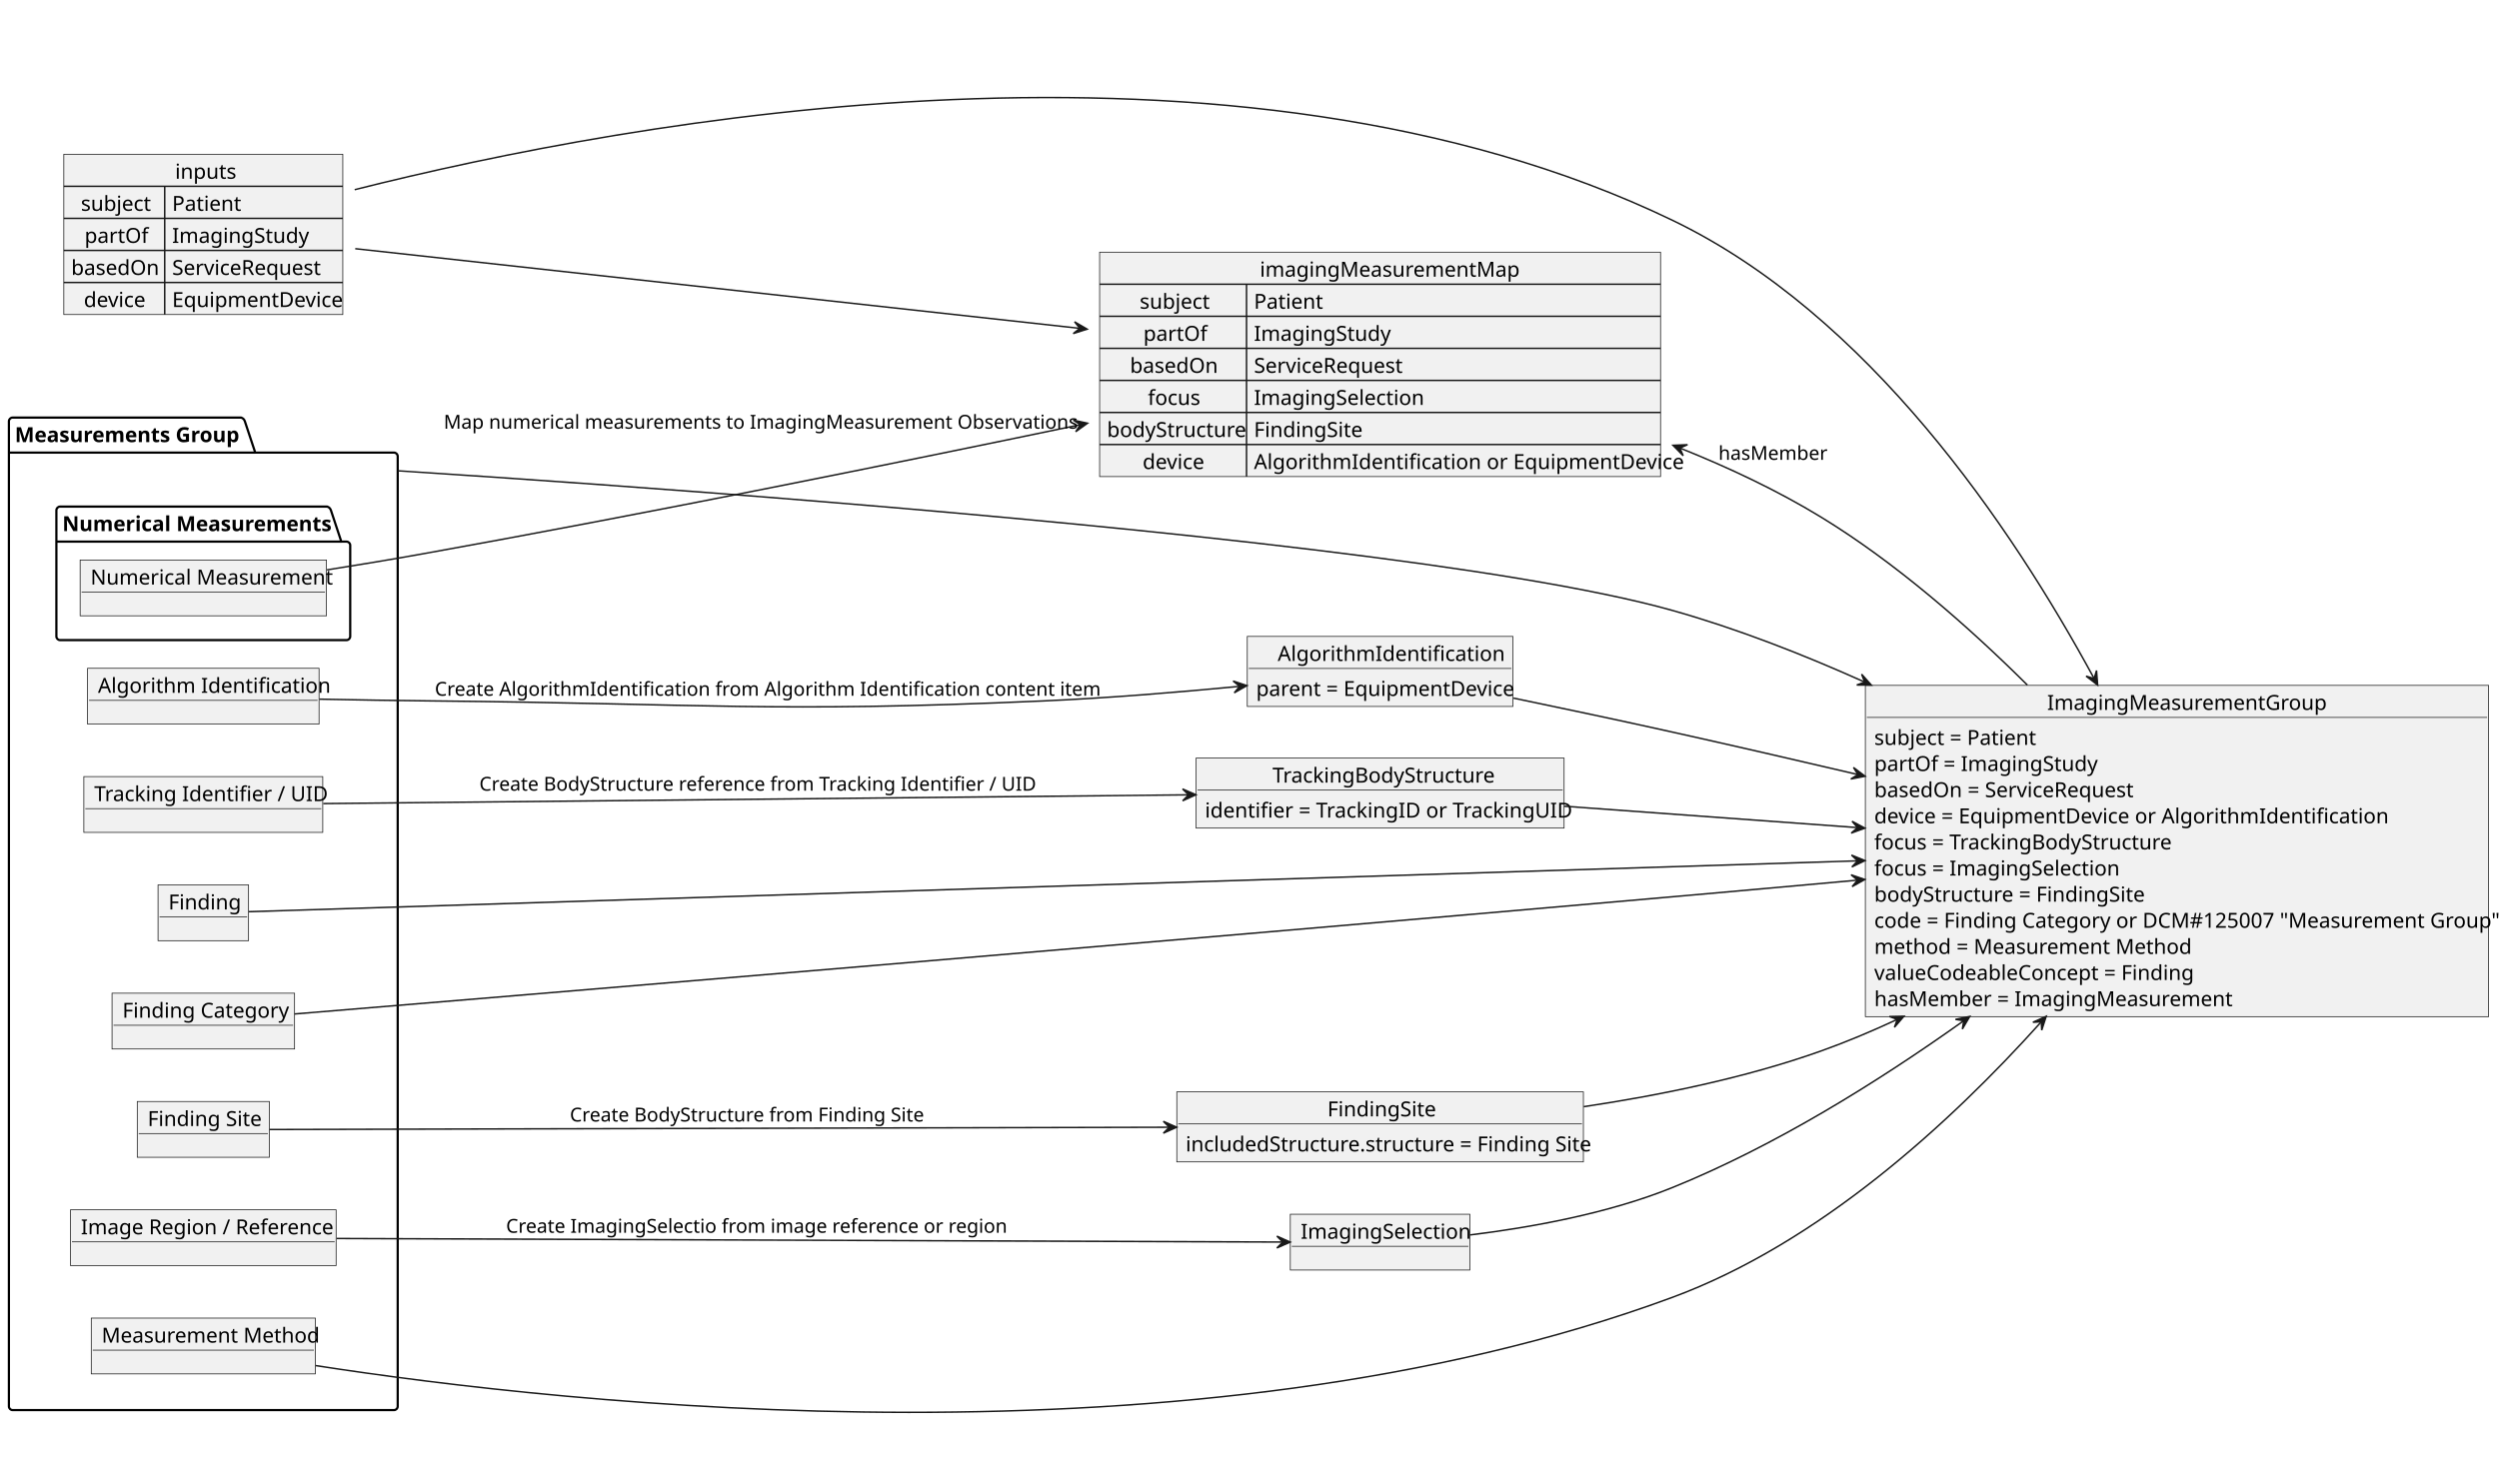
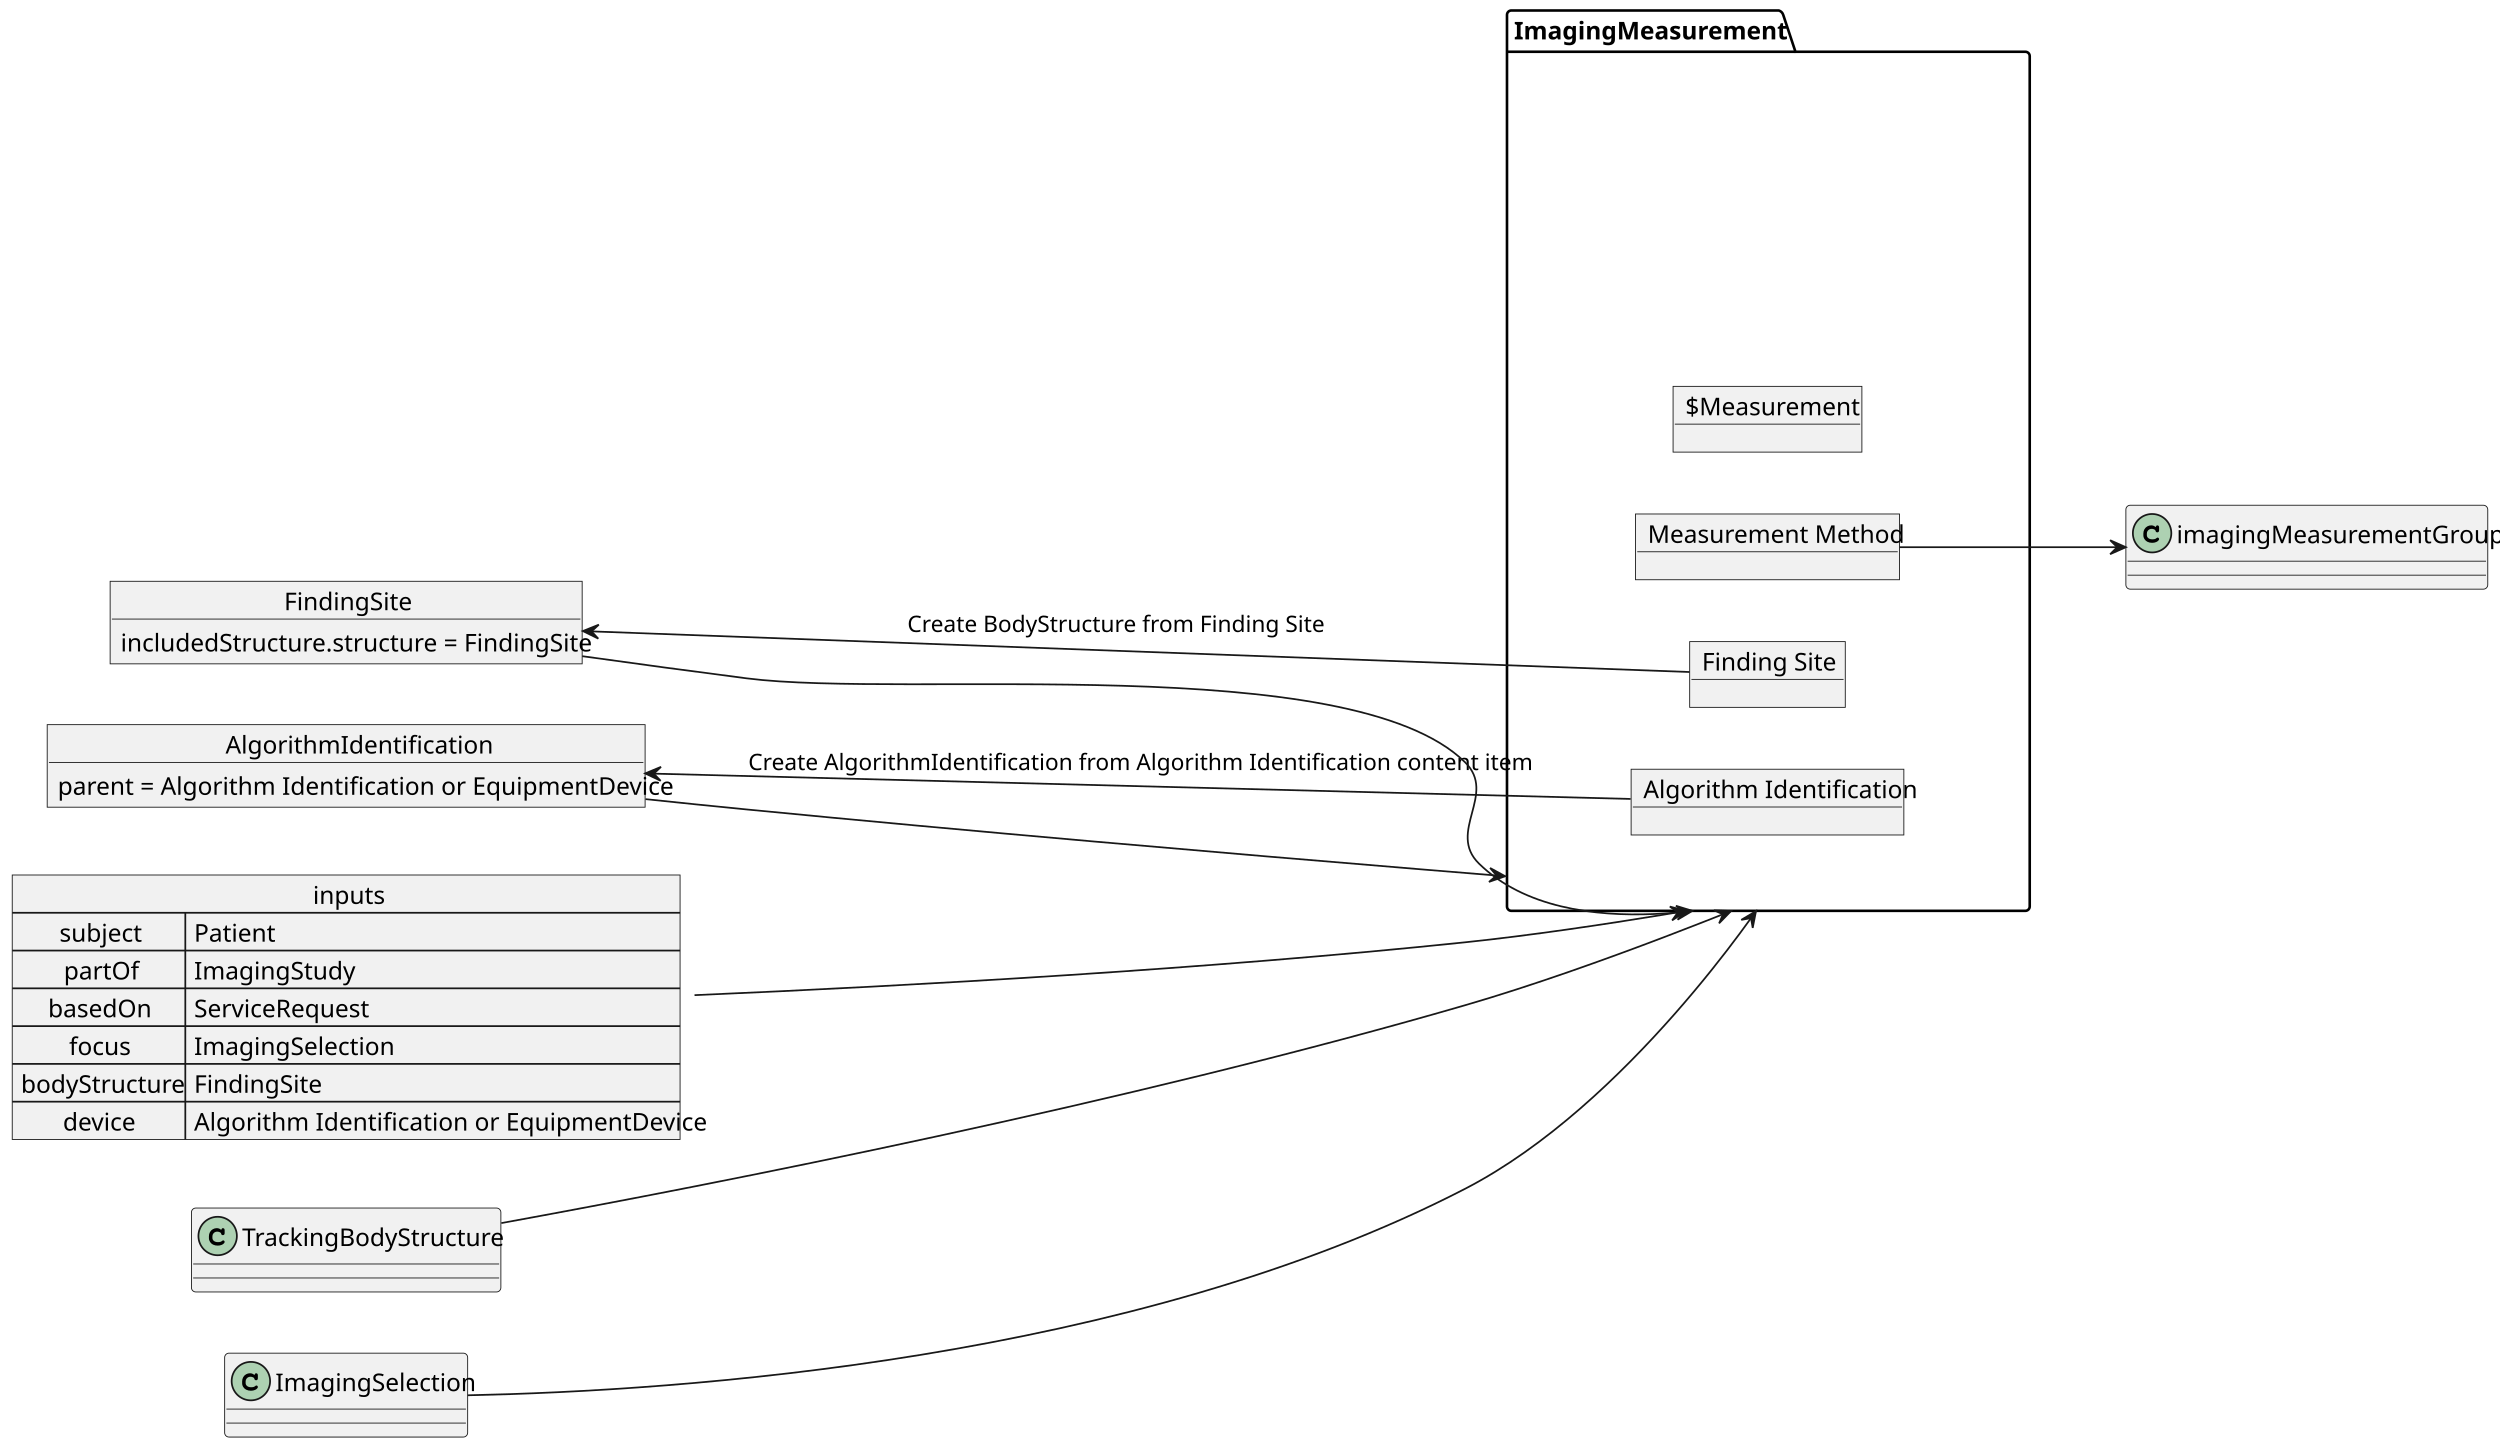
- <svg xmlns="http://www.w3.org/2000/svg" contentStyleType="text/css" height="1000px" preserveAspectRatio="none" style="width:1684px;height:1000px;background:#FFFFFF;" version="1.1" viewBox="0 0 1684 1000" width="1684px" zoomAndPan="magnify">
+ <svg xmlns="http://www.w3.org/2000/svg" contentStyleType="text/css" height="829px" preserveAspectRatio="none" style="width:1430px;height:829px;background:#FFFFFF;" version="1.1" viewBox="0 0 1430 829" width="1430px" zoomAndPan="magnify">
  <defs />
  <g>
-     <g id="cluster_measurementGroup">
-       <path d="M8.5,281.47 L162.5,281.47 A3.75,3.75 0 0 1 165,283.97 L172,305.079 L265.5,305.079 A2.5,2.5 0 0 1 268,307.579 L268,947.97 A2.5,2.5 0 0 1 265.5,950.47 L8.5,950.47 A2.5,2.5 0 0 1 6,947.97 L6,283.97 A2.5,2.5 0 0 1 8.5,281.47 " fill="none" style="stroke:#000000;stroke-width:1.5;" />
-       <line style="stroke:#000000;stroke-width:1.5;" x1="6" x2="172" y1="305.079" y2="305.079" />
-       <text fill="#000000" font-family="sans-serif" font-size="14" font-weight="bold" lengthAdjust="spacing" textLength="153" x="10" y="298.003">Measurements Group</text>
+     <g id="cluster_imagingMeasurement">
+       <path d="M864.5,6 L1017.5,6 A3.75,3.75 0 0 1 1020,8.5 L1027,29.609 L1158.5,29.609 A2.5,2.5 0 0 1 1161,32.109 L1161,518.5 A2.5,2.5 0 0 1 1158.5,521 L864.5,521 A2.5,2.5 0 0 1 862,518.5 L862,8.5 A2.5,2.5 0 0 1 864.5,6 " fill="none" style="stroke:#000000;stroke-width:1.5;" />
+       <line style="stroke:#000000;stroke-width:1.5;" x1="862" x2="1027" y1="29.609" y2="29.609" />
+       <text fill="#000000" font-family="sans-serif" font-size="14" font-weight="bold" lengthAdjust="spacing" textLength="152" x="866" y="22.533">ImagingMeasurement</text>
    </g>
-     <g id="cluster_Numerical Measurements">
-       <path d="M40.5,341.47 L220.5,341.47 A3.75,3.75 0 0 1 223,343.97 L230,365.079 L233.5,365.079 A2.5,2.5 0 0 1 236,367.579 L236,428.97 A2.5,2.5 0 0 1 233.5,431.47 L40.5,431.47 A2.5,2.5 0 0 1 38,428.97 L38,343.97 A2.5,2.5 0 0 1 40.5,341.47 " fill="none" style="stroke:#000000;stroke-width:1.5;" />
-       <line style="stroke:#000000;stroke-width:1.5;" x1="38" x2="230" y1="365.079" y2="365.079" />
-       <text fill="#000000" font-family="sans-serif" font-size="14" font-weight="bold" lengthAdjust="spacing" textLength="179" x="42" y="358.003">Numerical Measurements</text>
+     <g id="elem_measurement">
+       <rect fill="#F1F1F1" height="37.609" style="stroke:#181818;stroke-width:0.5;" width="108" x="957" y="221" />
+       <text fill="#000000" font-family="sans-serif" font-size="14" lengthAdjust="spacing" textLength="94" x="964" y="237.533">$Measurement</text>
+       <line style="stroke:#181818;stroke-width:0.5;" x1="958" x2="1064" y1="242.609" y2="242.609" />
+     </g>
+     <g id="elem_method">
+       <rect fill="#F1F1F1" height="37.609" style="stroke:#181818;stroke-width:0.5;" width="151" x="935.5" y="294" />
+       <text fill="#000000" font-family="sans-serif" font-size="14" lengthAdjust="spacing" textLength="137" x="942.5" y="310.533">Measurement Method</text>
+       <line style="stroke:#181818;stroke-width:0.5;" x1="936.5" x2="1085.5" y1="315.609" y2="315.609" />
+     </g>
+     <g id="elem_findingSite">
+       <rect fill="#F1F1F1" height="37.609" style="stroke:#181818;stroke-width:0.5;" width="89" x="966.5" y="367" />
+       <text fill="#000000" font-family="sans-serif" font-size="14" lengthAdjust="spacing" textLength="75" x="973.5" y="383.533">Finding Site</text>
+       <line style="stroke:#181818;stroke-width:0.5;" x1="967.5" x2="1054.5" y1="388.609" y2="388.609" />
    </g>
    <g id="elem_algorithm">
-       <rect fill="#F1F1F1" height="37.609" style="stroke:#181818;stroke-width:0.5;" width="156" x="59" y="450.47" />
-       <text fill="#000000" font-family="sans-serif" font-size="14" lengthAdjust="spacing" textLength="142" x="66" y="467.003">Algorithm Identification</text>
-       <line style="stroke:#181818;stroke-width:0.5;" x1="60" x2="214" y1="472.079" y2="472.079" />
-     </g>
-     <g id="elem_tracking">
-       <rect fill="#F1F1F1" height="37.609" style="stroke:#181818;stroke-width:0.5;" width="161" x="56.5" y="523.47" />
-       <text fill="#000000" font-family="sans-serif" font-size="14" lengthAdjust="spacing" textLength="147" x="63.5" y="540.003">Tracking Identifier / UID</text>
-       <line style="stroke:#181818;stroke-width:0.5;" x1="57.5" x2="216.5" y1="545.079" y2="545.079" />
-     </g>
-     <g id="elem_finding">
-       <rect fill="#F1F1F1" height="37.609" style="stroke:#181818;stroke-width:0.5;" width="61" x="106.5" y="596.47" />
-       <text fill="#000000" font-family="sans-serif" font-size="14" lengthAdjust="spacing" textLength="47" x="113.5" y="613.003">Finding</text>
-       <line style="stroke:#181818;stroke-width:0.5;" x1="107.5" x2="166.5" y1="618.079" y2="618.079" />
-     </g>
-     <g id="elem_findingCategory">
-       <rect fill="#F1F1F1" height="37.609" style="stroke:#181818;stroke-width:0.5;" width="123" x="75.5" y="669.47" />
-       <text fill="#000000" font-family="sans-serif" font-size="14" lengthAdjust="spacing" textLength="109" x="82.5" y="686.003">Finding Category</text>
-       <line style="stroke:#181818;stroke-width:0.5;" x1="76.5" x2="197.5" y1="691.079" y2="691.079" />
-     </g>
-     <g id="elem_findingSite">
-       <rect fill="#F1F1F1" height="37.609" style="stroke:#181818;stroke-width:0.5;" width="89" x="92.5" y="742.47" />
-       <text fill="#000000" font-family="sans-serif" font-size="14" lengthAdjust="spacing" textLength="75" x="99.5" y="759.003">Finding Site</text>
-       <line style="stroke:#181818;stroke-width:0.5;" x1="93.5" x2="180.5" y1="764.079" y2="764.079" />
-     </g>
-     <g id="elem_imageRegion">
-       <rect fill="#F1F1F1" height="37.609" style="stroke:#181818;stroke-width:0.5;" width="179" x="47.5" y="815.47" />
-       <text fill="#000000" font-family="sans-serif" font-size="14" lengthAdjust="spacing" textLength="165" x="54.5" y="832.003">Image Region / Reference</text>
-       <line style="stroke:#181818;stroke-width:0.5;" x1="48.5" x2="225.5" y1="837.079" y2="837.079" />
-     </g>
-     <g id="elem_method">
-       <rect fill="#F1F1F1" height="37.609" style="stroke:#181818;stroke-width:0.5;" width="151" x="61.5" y="888.47" />
-       <text fill="#000000" font-family="sans-serif" font-size="14" lengthAdjust="spacing" textLength="137" x="68.5" y="905.003">Measurement Method</text>
-       <line style="stroke:#181818;stroke-width:0.5;" x1="62.5" x2="211.5" y1="910.079" y2="910.079" />
-     </g>
-     <g id="elem_measurement">
-       <rect fill="#F1F1F1" height="37.609" style="stroke:#181818;stroke-width:0.5;" width="166" x="54" y="377.47" />
-       <text fill="#000000" font-family="sans-serif" font-size="14" lengthAdjust="spacing" textLength="152" x="61" y="394.003">Numerical Measurement</text>
-       <line style="stroke:#181818;stroke-width:0.5;" x1="55" x2="219" y1="399.079" y2="399.079" />
+       <rect fill="#F1F1F1" height="37.609" style="stroke:#181818;stroke-width:0.5;" width="156" x="933" y="440" />
+       <text fill="#000000" font-family="sans-serif" font-size="14" lengthAdjust="spacing" textLength="142" x="940" y="456.533">Algorithm Identification</text>
+       <line style="stroke:#181818;stroke-width:0.5;" x1="934" x2="1088" y1="461.609" y2="461.609" />
    </g>
    <g id="elem_inputs">
-       <rect fill="#F1F1F1" height="108.047" style="stroke:#181818;stroke-width:0.5;" width="188" x="43" y="103.97" />
-       <text fill="#000000" font-family="sans-serif" font-size="14" lengthAdjust="spacing" textLength="38" x="118" y="120.503">inputs</text>
-       <line style="stroke:#181818;stroke-width:1.0;" x1="43" x2="231" y1="125.579" y2="125.579" />
-       <text fill="#000000" font-family="sans-serif" font-size="14" lengthAdjust="spacing" textLength="45" x="54.5" y="142.113">subject</text>
-       <text fill="#000000" font-family="sans-serif" font-size="14" lengthAdjust="spacing" textLength="44" x="116" y="142.113">Patient</text>
-       <line style="stroke:#181818;stroke-width:1.0;" x1="111" x2="111" y1="125.579" y2="147.189" />
-       <line style="stroke:#181818;stroke-width:1.0;" x1="43" x2="231" y1="147.189" y2="147.189" />
-       <text fill="#000000" font-family="sans-serif" font-size="14" lengthAdjust="spacing" textLength="40" x="57" y="163.722">partOf</text>
-       <text fill="#000000" font-family="sans-serif" font-size="14" lengthAdjust="spacing" textLength="85" x="116" y="163.722">ImagingStudy</text>
-       <line style="stroke:#181818;stroke-width:1.0;" x1="111" x2="111" y1="147.189" y2="168.798" />
-       <line style="stroke:#181818;stroke-width:1.0;" x1="43" x2="231" y1="168.798" y2="168.798" />
-       <text fill="#000000" font-family="sans-serif" font-size="14" lengthAdjust="spacing" textLength="58" x="48" y="185.331">basedOn</text>
-       <text fill="#000000" font-family="sans-serif" font-size="14" lengthAdjust="spacing" textLength="100" x="116" y="185.331">ServiceRequest</text>
-       <line style="stroke:#181818;stroke-width:1.0;" x1="111" x2="111" y1="168.798" y2="190.407" />
-       <line style="stroke:#181818;stroke-width:1.0;" x1="43" x2="231" y1="190.407" y2="190.407" />
-       <text fill="#000000" font-family="sans-serif" font-size="14" lengthAdjust="spacing" textLength="41" x="56.5" y="206.941">device</text>
-       <text fill="#000000" font-family="sans-serif" font-size="14" lengthAdjust="spacing" textLength="110" x="116" y="206.941">EquipmentDevice</text>
-       <line style="stroke:#181818;stroke-width:1.0;" x1="111" x2="111" y1="190.407" y2="212.017" />
+       <rect fill="#F1F1F1" height="151.266" style="stroke:#181818;stroke-width:0.5;" width="382" x="7" y="500.5" />
+       <text fill="#000000" font-family="sans-serif" font-size="14" lengthAdjust="spacing" textLength="38" x="179" y="517.033">inputs</text>
+       <line style="stroke:#181818;stroke-width:1.0;" x1="7" x2="389" y1="522.109" y2="522.109" />
+       <text fill="#000000" font-family="sans-serif" font-size="14" lengthAdjust="spacing" textLength="45" x="34" y="538.643">subject</text>
+       <text fill="#000000" font-family="sans-serif" font-size="14" lengthAdjust="spacing" textLength="44" x="111" y="538.643">Patient</text>
+       <line style="stroke:#181818;stroke-width:1.0;" x1="106" x2="106" y1="522.109" y2="543.719" />
+       <line style="stroke:#181818;stroke-width:1.0;" x1="7" x2="389" y1="543.719" y2="543.719" />
+       <text fill="#000000" font-family="sans-serif" font-size="14" lengthAdjust="spacing" textLength="40" x="36.5" y="560.252">partOf</text>
+       <text fill="#000000" font-family="sans-serif" font-size="14" lengthAdjust="spacing" textLength="85" x="111" y="560.252">ImagingStudy</text>
+       <line style="stroke:#181818;stroke-width:1.0;" x1="106" x2="106" y1="543.719" y2="565.328" />
+       <line style="stroke:#181818;stroke-width:1.0;" x1="7" x2="389" y1="565.328" y2="565.328" />
+       <text fill="#000000" font-family="sans-serif" font-size="14" lengthAdjust="spacing" textLength="58" x="27.5" y="581.861">basedOn</text>
+       <text fill="#000000" font-family="sans-serif" font-size="14" lengthAdjust="spacing" textLength="100" x="111" y="581.861">ServiceRequest</text>
+       <line style="stroke:#181818;stroke-width:1.0;" x1="106" x2="106" y1="565.328" y2="586.938" />
+       <line style="stroke:#181818;stroke-width:1.0;" x1="7" x2="389" y1="586.938" y2="586.938" />
+       <text fill="#000000" font-family="sans-serif" font-size="14" lengthAdjust="spacing" textLength="34" x="39.5" y="603.471">focus</text>
+       <text fill="#000000" font-family="sans-serif" font-size="14" lengthAdjust="spacing" textLength="107" x="111" y="603.471">ImagingSelection</text>
+       <line style="stroke:#181818;stroke-width:1.0;" x1="106" x2="106" y1="586.938" y2="608.547" />
+       <line style="stroke:#181818;stroke-width:1.0;" x1="7" x2="389" y1="608.547" y2="608.547" />
+       <text fill="#000000" font-family="sans-serif" font-size="14" lengthAdjust="spacing" textLength="89" x="12" y="625.08">bodyStructure</text>
+       <text fill="#000000" font-family="sans-serif" font-size="14" lengthAdjust="spacing" textLength="71" x="111" y="625.08">FindingSite</text>
+       <line style="stroke:#181818;stroke-width:1.0;" x1="106" x2="106" y1="608.547" y2="630.156" />
+       <line style="stroke:#181818;stroke-width:1.0;" x1="7" x2="389" y1="630.156" y2="630.156" />
+       <text fill="#000000" font-family="sans-serif" font-size="14" lengthAdjust="spacing" textLength="41" x="36" y="646.689">device</text>
+       <text fill="#000000" font-family="sans-serif" font-size="14" lengthAdjust="spacing" textLength="273" x="111" y="646.689">Algorithm Identification or EquipmentDevice</text>
+       <line style="stroke:#181818;stroke-width:1.0;" x1="106" x2="106" y1="630.156" y2="651.766" />
    </g>
    <g id="elem_AlgorithmIdentification">
-       <rect fill="#F1F1F1" height="47.219" style="stroke:#181818;stroke-width:0.5;" width="179" x="840.5" y="428.97" />
-       <text fill="#000000" font-family="sans-serif" font-size="14" lengthAdjust="spacing" textLength="138" x="861" y="445.503">AlgorithmIdentification</text>
-       <line style="stroke:#181818;stroke-width:0.5;" x1="841.5" x2="1018.5" y1="450.579" y2="450.579" />
-       <text fill="#000000" font-family="sans-serif" font-size="14" lengthAdjust="spacing" textLength="167" x="846.5" y="469.113">parent = EquipmentDevice</text>
+       <rect fill="#F1F1F1" height="47.219" style="stroke:#181818;stroke-width:0.5;" width="342" x="27" y="414.5" />
+       <text fill="#000000" font-family="sans-serif" font-size="14" lengthAdjust="spacing" textLength="138" x="129" y="431.033">AlgorithmIdentification</text>
+       <line style="stroke:#181818;stroke-width:0.5;" x1="28" x2="368" y1="436.109" y2="436.109" />
+       <text fill="#000000" font-family="sans-serif" font-size="14" lengthAdjust="spacing" textLength="330" x="33" y="454.643">parent = Algorithm Identification or EquipmentDevice</text>
+     </g>
+     <g id="elem_FindingSite">
+       <rect fill="#F1F1F1" height="47.219" style="stroke:#181818;stroke-width:0.5;" width="270" x="63" y="332.5" />
+       <text fill="#000000" font-family="sans-serif" font-size="14" lengthAdjust="spacing" textLength="71" x="162.5" y="349.033">FindingSite</text>
+       <line style="stroke:#181818;stroke-width:0.5;" x1="64" x2="332" y1="354.109" y2="354.109" />
+       <text fill="#000000" font-family="sans-serif" font-size="14" lengthAdjust="spacing" textLength="258" x="69" y="372.643">includedStructure.structure = FindingSite</text>
    </g>
    <g id="elem_TrackingBodyStructure">
-       <rect fill="#F1F1F1" height="47.219" style="stroke:#181818;stroke-width:0.5;" width="248" x="806" y="510.97" />
-       <text fill="#000000" font-family="sans-serif" font-size="14" lengthAdjust="spacing" textLength="145" x="857.5" y="527.503">TrackingBodyStructure</text>
-       <line style="stroke:#181818;stroke-width:0.5;" x1="807" x2="1053" y1="532.579" y2="532.579" />
-       <text fill="#000000" font-family="sans-serif" font-size="14" lengthAdjust="spacing" textLength="236" x="812" y="551.113">identifier = TrackingID or TrackingUID</text>
-     </g>
-     <g id="elem_FindingSite">
-       <rect fill="#F1F1F1" height="47.219" style="stroke:#181818;stroke-width:0.5;" width="274" x="793" y="735.97" />
-       <text fill="#000000" font-family="sans-serif" font-size="14" lengthAdjust="spacing" textLength="71" x="894.5" y="752.503">FindingSite</text>
-       <line style="stroke:#181818;stroke-width:0.5;" x1="794" x2="1066" y1="757.579" y2="757.579" />
-       <text fill="#000000" font-family="sans-serif" font-size="14" lengthAdjust="spacing" textLength="262" x="799" y="776.113">includedStructure.structure = Finding Site</text>
+       <rect fill="#F1F1F1" height="48" id="TrackingBodyStructure" rx="2.5" ry="2.5" style="stroke:#181818;stroke-width:0.5;" width="177" x="109.5" y="691" />
+       <ellipse cx="124.5" cy="707" fill="#ADD1B2" rx="11" ry="11" style="stroke:#181818;stroke-width:1.0;" />
+       <path d="M126.5,703.5 Q126.703,703 126.938,702.75 Q127.172,702.5 127.438,702.5 Q127.906,702.5 128.203,702.781 Q128.5,703.062 128.5,703.719 L128.5,705.281 Q128.5,705.938 128.219,706.219 Q127.938,706.5 127.5,706.5 Q127.109,706.5 126.859,706.328 Q126.609,706.156 126.5,705.703 Q126.453,705.391 126.281,705.219 Q125.969,704.891 125.406,704.703 Q124.844,704.5 124.281,704.5 Q123.578,704.5 122.984,704.781 Q122.406,705.062 121.953,705.688 Q121.5,706.312 121.5,707.172 L121.5,708.094 Q121.5,709.125 122.344,709.812 Q123.188,710.5 124.688,710.5 Q125.578,710.5 126.203,710.297 Q126.562,710.188 126.969,709.828 Q127.234,709.625 127.375,709.562 Q127.516,709.5 127.688,709.5 Q128.016,709.5 128.25,709.766 Q128.5,710.016 128.5,710.375 Q128.5,710.719 128.156,711.125 Q127.656,711.719 126.859,712.047 Q125.812,712.5 124.531,712.5 Q123.031,712.5 121.828,711.906 Q120.859,711.438 120.172,710.422 Q119.5,709.406 119.5,708.203 L119.5,707.109 Q119.5,705.859 120.094,704.766 Q120.703,703.672 121.75,703.094 Q122.812,702.5 124,702.5 Q124.719,702.5 125.344,702.75 Q125.969,703 126.5,703.5 Z " fill="#000000" />
+       <text fill="#000000" font-family="sans-serif" font-size="14" lengthAdjust="spacing" textLength="145" x="138.5" y="712.729">TrackingBodyStructure</text>
+       <line style="stroke:#181818;stroke-width:0.5;" x1="110.5" x2="285.5" y1="723" y2="723" />
+       <line style="stroke:#181818;stroke-width:0.5;" x1="110.5" x2="285.5" y1="731" y2="731" />
    </g>
    <g id="elem_ImagingSelection">
-       <rect fill="#F1F1F1" height="37.609" style="stroke:#181818;stroke-width:0.5;" width="121" x="869.5" y="818.47" />
-       <text fill="#000000" font-family="sans-serif" font-size="14" lengthAdjust="spacing" textLength="107" x="876.5" y="835.003">ImagingSelection</text>
-       <line style="stroke:#181818;stroke-width:0.5;" x1="870.5" x2="989.5" y1="840.079" y2="840.079" />
+       <rect fill="#F1F1F1" height="48" id="ImagingSelection" rx="2.5" ry="2.5" style="stroke:#181818;stroke-width:0.5;" width="139" x="128.5" y="774" />
+       <ellipse cx="143.5" cy="790" fill="#ADD1B2" rx="11" ry="11" style="stroke:#181818;stroke-width:1.0;" />
+       <path d="M145.5,786.5 Q145.703,786 145.938,785.75 Q146.172,785.5 146.438,785.5 Q146.906,785.5 147.203,785.781 Q147.5,786.062 147.5,786.719 L147.5,788.281 Q147.5,788.938 147.219,789.219 Q146.938,789.5 146.5,789.5 Q146.109,789.5 145.859,789.328 Q145.609,789.156 145.5,788.703 Q145.453,788.391 145.281,788.219 Q144.969,787.891 144.406,787.703 Q143.844,787.5 143.281,787.5 Q142.578,787.5 141.984,787.781 Q141.406,788.062 140.953,788.688 Q140.5,789.312 140.5,790.172 L140.5,791.094 Q140.5,792.125 141.344,792.812 Q142.188,793.5 143.688,793.5 Q144.578,793.5 145.203,793.297 Q145.562,793.188 145.969,792.828 Q146.234,792.625 146.375,792.562 Q146.516,792.5 146.688,792.5 Q147.016,792.5 147.25,792.766 Q147.5,793.016 147.5,793.375 Q147.5,793.719 147.156,794.125 Q146.656,794.719 145.859,795.047 Q144.812,795.5 143.531,795.5 Q142.031,795.5 140.828,794.906 Q139.859,794.438 139.172,793.422 Q138.5,792.406 138.5,791.203 L138.5,790.109 Q138.5,788.859 139.094,787.766 Q139.703,786.672 140.75,786.094 Q141.812,785.5 143,785.5 Q143.719,785.5 144.344,785.75 Q144.969,786 145.5,786.5 Z " fill="#000000" />
+       <text fill="#000000" font-family="sans-serif" font-size="14" lengthAdjust="spacing" textLength="107" x="157.5" y="795.729">ImagingSelection</text>
+       <line style="stroke:#181818;stroke-width:0.5;" x1="129.5" x2="266.5" y1="806" y2="806" />
+       <line style="stroke:#181818;stroke-width:0.5;" x1="129.5" x2="266.5" y1="814" y2="814" />
    </g>
    <g id="elem_imagingMeasurementGroup">
-       <rect fill="#F1F1F1" height="223.312" style="stroke:#181818;stroke-width:0.5;" width="420" x="1257" y="461.97" />
-       <text fill="#000000" font-family="sans-serif" font-size="14" lengthAdjust="spacing" textLength="175" x="1379.5" y="478.503">ImagingMeasurementGroup</text>
-       <line style="stroke:#181818;stroke-width:0.5;" x1="1258" x2="1676" y1="483.579" y2="483.579" />
-       <text fill="#000000" font-family="sans-serif" font-size="14" lengthAdjust="spacing" textLength="105" x="1263" y="502.113">subject = Patient</text>
-       <text fill="#000000" font-family="sans-serif" font-size="14" lengthAdjust="spacing" textLength="141" x="1263" y="519.722">partOf = ImagingStudy</text>
-       <text fill="#000000" font-family="sans-serif" font-size="14" lengthAdjust="spacing" textLength="174" x="1263" y="537.331">basedOn = ServiceRequest</text>
-       <text fill="#000000" font-family="sans-serif" font-size="14" lengthAdjust="spacing" textLength="326" x="1263" y="554.941">device = EquipmentDevice or AlgorithmIdentification</text>
-       <text fill="#000000" font-family="sans-serif" font-size="14" lengthAdjust="spacing" textLength="195" x="1263" y="572.55">focus = TrackingBodyStructure</text>
-       <text fill="#000000" font-family="sans-serif" font-size="14" lengthAdjust="spacing" textLength="157" x="1263" y="590.159">focus = ImagingSelection</text>
-       <text fill="#000000" font-family="sans-serif" font-size="14" lengthAdjust="spacing" textLength="176" x="1263" y="607.769">bodyStructure = FindingSite</text>
-       <text fill="#000000" font-family="sans-serif" font-size="14" lengthAdjust="spacing" textLength="408" x="1263" y="625.378">code = Finding Category or DCM#125007 "Measurement Group"</text>
-       <text fill="#000000" font-family="sans-serif" font-size="14" lengthAdjust="spacing" textLength="200" x="1263" y="642.988">method = Measurement Method</text>
-       <text fill="#000000" font-family="sans-serif" font-size="14" lengthAdjust="spacing" textLength="211" x="1263" y="660.597">valueCodeableConcept = Finding</text>
-       <text fill="#000000" font-family="sans-serif" font-size="14" lengthAdjust="spacing" textLength="225" x="1263" y="678.206">hasMember = ImagingMeasurement</text>
-     </g>
-     <g id="elem_imagingMeasurementMap">
-       <rect fill="#F1F1F1" height="151.266" style="stroke:#181818;stroke-width:0.5;" width="378" x="741" y="169.97" />
-       <text fill="#000000" font-family="sans-serif" font-size="14" lengthAdjust="spacing" textLength="162" x="849" y="186.503">imagingMeasurementMap</text>
-       <line style="stroke:#181818;stroke-width:1.0;" x1="741" x2="1119" y1="191.579" y2="191.579" />
-       <text fill="#000000" font-family="sans-serif" font-size="14" lengthAdjust="spacing" textLength="45" x="768" y="208.113">subject</text>
-       <text fill="#000000" font-family="sans-serif" font-size="14" lengthAdjust="spacing" textLength="44" x="845" y="208.113">Patient</text>
-       <line style="stroke:#181818;stroke-width:1.0;" x1="840" x2="840" y1="191.579" y2="213.189" />
-       <line style="stroke:#181818;stroke-width:1.0;" x1="741" x2="1119" y1="213.189" y2="213.189" />
-       <text fill="#000000" font-family="sans-serif" font-size="14" lengthAdjust="spacing" textLength="40" x="770.5" y="229.722">partOf</text>
-       <text fill="#000000" font-family="sans-serif" font-size="14" lengthAdjust="spacing" textLength="85" x="845" y="229.722">ImagingStudy</text>
-       <line style="stroke:#181818;stroke-width:1.0;" x1="840" x2="840" y1="213.189" y2="234.798" />
-       <line style="stroke:#181818;stroke-width:1.0;" x1="741" x2="1119" y1="234.798" y2="234.798" />
-       <text fill="#000000" font-family="sans-serif" font-size="14" lengthAdjust="spacing" textLength="58" x="761.5" y="251.331">basedOn</text>
-       <text fill="#000000" font-family="sans-serif" font-size="14" lengthAdjust="spacing" textLength="100" x="845" y="251.331">ServiceRequest</text>
-       <line style="stroke:#181818;stroke-width:1.0;" x1="840" x2="840" y1="234.798" y2="256.408" />
-       <line style="stroke:#181818;stroke-width:1.0;" x1="741" x2="1119" y1="256.408" y2="256.408" />
-       <text fill="#000000" font-family="sans-serif" font-size="14" lengthAdjust="spacing" textLength="34" x="773.5" y="272.941">focus</text>
-       <text fill="#000000" font-family="sans-serif" font-size="14" lengthAdjust="spacing" textLength="107" x="845" y="272.941">ImagingSelection</text>
-       <line style="stroke:#181818;stroke-width:1.0;" x1="840" x2="840" y1="256.408" y2="278.017" />
-       <line style="stroke:#181818;stroke-width:1.0;" x1="741" x2="1119" y1="278.017" y2="278.017" />
-       <text fill="#000000" font-family="sans-serif" font-size="14" lengthAdjust="spacing" textLength="89" x="746" y="294.55">bodyStructure</text>
-       <text fill="#000000" font-family="sans-serif" font-size="14" lengthAdjust="spacing" textLength="71" x="845" y="294.55">FindingSite</text>
-       <line style="stroke:#181818;stroke-width:1.0;" x1="840" x2="840" y1="278.017" y2="299.626" />
-       <line style="stroke:#181818;stroke-width:1.0;" x1="741" x2="1119" y1="299.626" y2="299.626" />
-       <text fill="#000000" font-family="sans-serif" font-size="14" lengthAdjust="spacing" textLength="41" x="770" y="316.159">device</text>
-       <text fill="#000000" font-family="sans-serif" font-size="14" lengthAdjust="spacing" textLength="269" x="845" y="316.159">AlgorithmIdentification or EquipmentDevice</text>
-       <line style="stroke:#181818;stroke-width:1.0;" x1="840" x2="840" y1="299.626" y2="321.236" />
+       <rect fill="#F1F1F1" height="48" id="imagingMeasurementGroup" rx="2.5" ry="2.5" style="stroke:#181818;stroke-width:0.5;" width="207" x="1216" y="289" />
+       <ellipse cx="1231" cy="305" fill="#ADD1B2" rx="11" ry="11" style="stroke:#181818;stroke-width:1.0;" />
+       <path d="M1233,301.5 Q1233.203,301 1233.438,300.75 Q1233.672,300.5 1233.938,300.5 Q1234.406,300.5 1234.703,300.781 Q1235,301.062 1235,301.719 L1235,303.281 Q1235,303.938 1234.719,304.219 Q1234.438,304.5 1234,304.5 Q1233.609,304.5 1233.359,304.328 Q1233.109,304.156 1233,303.703 Q1232.953,303.391 1232.781,303.219 Q1232.469,302.891 1231.906,302.703 Q1231.344,302.5 1230.781,302.5 Q1230.078,302.5 1229.484,302.781 Q1228.906,303.062 1228.453,303.688 Q1228,304.312 1228,305.172 L1228,306.094 Q1228,307.125 1228.844,307.812 Q1229.688,308.5 1231.188,308.5 Q1232.078,308.5 1232.703,308.297 Q1233.062,308.188 1233.469,307.828 Q1233.734,307.625 1233.875,307.562 Q1234.016,307.5 1234.188,307.5 Q1234.516,307.5 1234.75,307.766 Q1235,308.016 1235,308.375 Q1235,308.719 1234.656,309.125 Q1234.156,309.719 1233.359,310.047 Q1232.312,310.5 1231.031,310.5 Q1229.531,310.5 1228.328,309.906 Q1227.359,309.438 1226.672,308.422 Q1226,307.406 1226,306.203 L1226,305.109 Q1226,303.859 1226.594,302.766 Q1227.203,301.672 1228.25,301.094 Q1229.312,300.5 1230.5,300.5 Q1231.219,300.5 1231.844,300.75 Q1232.469,301 1233,301.5 Z " fill="#000000" />
+       <text fill="#000000" font-family="sans-serif" font-size="14" lengthAdjust="spacing" textLength="175" x="1245" y="310.728">imagingMeasurementGroup</text>
+       <line style="stroke:#181818;stroke-width:0.5;" x1="1217" x2="1422" y1="321" y2="321" />
+       <line style="stroke:#181818;stroke-width:0.5;" x1="1217" x2="1422" y1="329" y2="329" />
    </g>
    <g id="link_algorithm_AlgorithmIdentification">
-       <path codeLine="61" d="M215.16,471.27 C239.72,471.76 267,472.23 292,472.47 C474.66,474.25 520.51,480.53 703,472.47 C746.4,470.55 794.36,466.58 834.89,462.67 " fill="none" id="algorithm-to-AlgorithmIdentification" style="stroke:#181818;stroke-width:1.0;" />
-       <polygon fill="#181818" points="840.3,462.14,830.955,459.031,835.324,462.625,831.73,466.994,840.3,462.14" style="stroke:#181818;stroke-width:1.0;" />
-       <text fill="#000000" font-family="sans-serif" font-size="13" lengthAdjust="spacing" textLength="409" x="293" y="468.965">Create AlgorithmIdentification from Algorithm Identification content item</text>
-     </g>
-     <g id="link_tracking_TrackingBodyStructure">
-       <path codeLine="62" d="M217.83,541.66 C354.82,540.28 635.77,537.44 800.58,535.77 " fill="none" id="tracking-to-TrackingBodyStructure" style="stroke:#181818;stroke-width:1.0;" />
-       <polygon fill="#181818" points="805.91,535.71,796.876,531.787,800.91,535.753,796.945,539.787,805.91,535.71" style="stroke:#181818;stroke-width:1.0;" />
-       <text fill="#000000" font-family="sans-serif" font-size="13" lengthAdjust="spacing" textLength="349" x="323" y="532.965">Create BodyStructure reference from Tracking Identifier / UID</text>
+       <path codeLine="41" d="M932.75,457 C805.23,453.7 547.59,447.03 374.12,442.53 " fill="none" id="algorithm-to-AlgorithmIdentification" style="stroke:#181818;stroke-width:1.0;" />
+       <polygon fill="#181818" points="369.01,442.4,377.904,446.63,374.008,442.529,378.11,438.633,369.01,442.4" style="stroke:#181818;stroke-width:1.0;" />
+       <text fill="#000000" font-family="sans-serif" font-size="13" lengthAdjust="spacing" textLength="409" x="428" y="440.495">Create AlgorithmIdentification from Algorithm Identification content item</text>
    </g>
    <g id="link_findingSite_FindingSite">
-       <path codeLine="63" d="M181.65,761.36 C295.4,761.07 604.75,760.29 787.83,759.83 " fill="none" id="findingSite-to-FindingSite" style="stroke:#181818;stroke-width:1.0;" />
-       <polygon fill="#181818" points="792.94,759.81,783.929,755.836,787.94,759.824,783.952,763.836,792.94,759.81" style="stroke:#181818;stroke-width:1.0;" />
-       <text fill="#000000" font-family="sans-serif" font-size="13" lengthAdjust="spacing" textLength="227" x="384" y="755.965">Create BodyStructure from Finding Site</text>
+       <path codeLine="42" d="M966.46,384.39 C849.79,380.07 526.27,368.11 338.61,361.16 " fill="none" id="findingSite-to-FindingSite" style="stroke:#181818;stroke-width:1.0;" />
+       <polygon fill="#181818" points="333.38,360.97,342.225,365.302,338.377,361.156,342.523,357.308,333.38,360.97" style="stroke:#181818;stroke-width:1.0;" />
+       <text fill="#000000" font-family="sans-serif" font-size="13" lengthAdjust="spacing" textLength="227" x="519" y="361.495">Create BodyStructure from Finding Site</text>
    </g>
-     <g id="link_imageRegion_ImagingSelection">
-       <path codeLine="64" d="M226.82,834.81 C387.5,835.42 722.87,836.69 864.1,837.22 " fill="none" id="imageRegion-to-ImagingSelection" style="stroke:#181818;stroke-width:1.0;" />
-       <polygon fill="#181818" points="869.45,837.24,860.462,833.214,864.45,837.226,860.439,841.214,869.45,837.24" style="stroke:#181818;stroke-width:1.0;" />
-       <text fill="#000000" font-family="sans-serif" font-size="13" lengthAdjust="spacing" textLength="313" x="341" y="830.965">Create ImagingSelectio from image reference or region</text>
+     <g id="link_inputs_imagingMeasurement">
+       <path codeLine="44" d="M397.27,569.23 C523.64,563.76 690.73,554.36 838,539 C875.845,535.05 918.102,528.69 951.261,523.249 C955.406,522.569 959.409,521.903 963.243,521.258 C963.722,521.177 964.199,521.097 964.673,521.017 " fill="none" id="inputs-to-imagingMeasurement" style="stroke:#181818;stroke-width:1.0;" />
+       <polygon fill="#181818" points="964.673,521.017,955.133,518.57,959.742,521.849,956.463,526.458,964.673,521.017" style="stroke:#181818;stroke-width:1.0;" />
    </g>
-     <g id="link_inputs_imagingMeasurementGroup">
-       <path codeLine="66" d="M239.02,127.85 C425.35,80.87 831.12,6 1127,148.47 C1258.97,212.02 1355.52,354.71 1411.09,457.23 " fill="none" id="inputs-to-imagingMeasurementGroup" style="stroke:#181818;stroke-width:1.0;" />
-       <polygon fill="#181818" points="1413.54,461.77,1412.791,451.95,1411.168,457.369,1405.749,455.745,1413.54,461.77" style="stroke:#181818;stroke-width:1.0;" />
+     <g id="link_AlgorithmIdentification_imagingMeasurement">
+       <path codeLine="45" d="M369.21,457.11 C388.69,459.16 408.27,461.17 427,463 C555.405,475.545 699.89,487.947 812.899,497.262 C827.025,498.427 840.659,499.543 853.709,500.605 C855.34,500.738 856.962,500.87 858.575,501.001 C859.381,501.066 860.185,501.132 860.987,501.197 " fill="none" id="AlgorithmIdentification-to-imagingMeasurement" style="stroke:#181818;stroke-width:1.0;" />
+       <polygon fill="#181818" points="860.987,501.197,852.34,496.481,856.003,500.792,851.693,504.455,860.987,501.197" style="stroke:#181818;stroke-width:1.0;" />
    </g>
-     <g id="link_AlgorithmIdentification_imagingMeasurementGroup">
-       <path codeLine="67" d="M1019.89,470.56 C1053.49,477.54 1092.05,485.69 1127,493.47 C1167.41,502.46 1210.46,512.37 1251.84,522.06 " fill="none" id="AlgorithmIdentification-to-imagingMeasurementGroup" style="stroke:#181818;stroke-width:1.0;" />
-       <polygon fill="#181818" points="1256.87,523.24,1249.005,517.312,1251.999,522.111,1247.199,525.106,1256.87,523.24" style="stroke:#181818;stroke-width:1.0;" />
+     <g id="link_TrackingBodyStructure_imagingMeasurement">
+       <path codeLine="46" d="M286.74,699.61 C410.76,677 643.85,631.32 838,575 C876.41,563.86 918.678,548.668 951.7,536.11 C959.956,532.971 967.633,529.996 974.529,527.29 C977.976,525.938 981.228,524.652 984.259,523.447 C985.774,522.845 987.235,522.262 988.636,521.701 C988.987,521.561 989.333,521.422 989.676,521.285 C989.848,521.216 990.018,521.148 990.188,521.08 " fill="none" id="TrackingBodyStructure-to-imagingMeasurement" style="stroke:#181818;stroke-width:1.0;" />
+       <polygon fill="#181818" points="990.188,521.08,980.346,520.717,985.547,522.941,983.323,528.142,990.188,521.08" style="stroke:#181818;stroke-width:1.0;" />
    </g>
-     <g id="link_TrackingBodyStructure_imagingMeasurementGroup">
-       <path codeLine="68" d="M1054.08,543.44 C1112.64,547.71 1184.39,552.94 1251.51,557.83 " fill="none" id="TrackingBodyStructure-to-imagingMeasurementGroup" style="stroke:#181818;stroke-width:1.0;" />
-       <polygon fill="#181818" points="1256.74,558.22,1248.049,553.587,1251.753,557.863,1247.477,561.567,1256.74,558.22" style="stroke:#181818;stroke-width:1.0;" />
+     <g id="link_FindingSite_imagingMeasurement">
+       <path codeLine="47" d="M333.05,375.34 C363.9,379.65 396.57,384.09 427,388 C518.2,399.72 772.31,371.66 838,436 C856.59,454.21 827.4,475.8 846,494 C871.815,519.26 911.947,524.258 946.05,522.819 C950.313,522.639 954.481,522.359 958.516,522.005 C960.533,521.827 962.517,521.632 964.463,521.422 C965.435,521.317 966.398,521.208 967.351,521.095 C967.589,521.067 967.827,521.039 968.064,521.01 " fill="none" id="FindingSite-to-imagingMeasurement" style="stroke:#181818;stroke-width:1.0;" />
+       <polygon fill="#181818" points="968.064,521.01,958.651,518.113,963.1,521.607,959.606,526.056,968.064,521.01" style="stroke:#181818;stroke-width:1.0;" />
    </g>
-     <g id="link_finding_imagingMeasurementGroup">
-       <path codeLine="69" d="M167.6,614.53 C308.77,610.07 920.5,590.72 1251.46,580.26 " fill="none" id="finding-to-imagingMeasurementGroup" style="stroke:#181818;stroke-width:1.0;" />
-       <polygon fill="#181818" points="1256.79,580.09,1247.668,576.375,1251.793,580.247,1247.92,584.371,1256.79,580.09" style="stroke:#181818;stroke-width:1.0;" />
-     </g>
-     <g id="link_findingCategory_imagingMeasurementGroup">
-       <path codeLine="70" d="M198.5,683.47 C353.11,670.66 775.33,635.48 1127,604.47 C1167.31,600.92 1210.3,597.04 1251.66,593.28 " fill="none" id="findingCategory-to-imagingMeasurementGroup" style="stroke:#181818;stroke-width:1.0;" />
-       <polygon fill="#181818" points="1256.7,592.82,1247.372,589.659,1251.721,593.277,1248.103,597.625,1256.7,592.82" style="stroke:#181818;stroke-width:1.0;" />
-     </g>
-     <g id="link_FindingSite_imagingMeasurementGroup">
-       <path codeLine="71" d="M1067.22,745.97 C1118.33,738.34 1176.28,726.55 1227,708.47 C1244.03,702.4 1261.26,695.17 1278.25,687.24 " fill="none" id="FindingSite-to-imagingMeasurementGroup" style="stroke:#181818;stroke-width:1.0;" />
-       <polygon fill="#181818" points="1283.04,684.99,1273.194,685.21,1278.517,687.122,1276.605,692.446,1283.04,684.99" style="stroke:#181818;stroke-width:1.0;" />
-     </g>
-     <g id="link_ImagingSelection_imagingMeasurementGroup">
-       <path codeLine="72" d="M990.62,832.41 C1030.38,827.56 1083.19,818.22 1127,800.47 C1195.92,772.55 1265.32,729.35 1323.22,688.1 " fill="none" id="ImagingSelection-to-imagingMeasurementGroup" style="stroke:#181818;stroke-width:1.0;" />
-       <polygon fill="#181818" points="1327.37,685.14,1317.723,687.126,1323.304,688.05,1322.38,693.631,1327.37,685.14" style="stroke:#181818;stroke-width:1.0;" />
-     </g>
-     <g id="link_measurementGroup_imagingMeasurementGroup">
-       <path codeLine="73" d="M268.02,317.34 C344.801,322.293 448.251,329.454 557.923,338.451 C777.265,356.445 1021.49,381.78 1127,411.47 C1170.17,423.62 1214.59,440.92 1256.49,459.74 " fill="none" id="measurementGroup-to-imagingMeasurementGroup" style="stroke:#181818;stroke-width:1.0;" />
-       <polygon fill="#181818" points="1261.06,461.8,1254.503,454.451,1256.503,459.743,1251.211,461.743,1261.06,461.8" style="stroke:#181818;stroke-width:1.0;" />
+     <g id="link_ImagingSelection_imagingMeasurement">
+       <path codeLine="48" d="M267.5,798.1 C389.17,795.61 648.05,778.08 838,680 C884.595,655.94 926.99,615.107 958.031,579.842 C973.552,562.21 986.234,545.969 995.184,533.913 C997.421,530.899 999.425,528.146 1001.182,525.699 C1002.06,524.475 1002.877,523.328 1003.63,522.262 C1003.818,521.996 1004.003,521.735 1004.183,521.479 C1004.273,521.351 1004.362,521.224 1004.45,521.098 " fill="none" id="ImagingSelection-to-imagingMeasurement" style="stroke:#181818;stroke-width:1.0;" />
+       <polygon fill="#181818" points="1004.45,521.098,996.003,526.163,1001.576,525.189,1002.549,530.762,1004.45,521.098" style="stroke:#181818;stroke-width:1.0;" />
    </g>
    <g id="link_method_imagingMeasurementGroup">
-       <path codeLine="74" d="M212.69,920.48 C381.84,946.67 804.52,993.67 1127,874.47 C1225.62,838.02 1313.63,757.64 1375.24,689.12 " fill="none" id="method-to-imagingMeasurementGroup" style="stroke:#181818;stroke-width:1.0;" />
-       <polygon fill="#181818" points="1378.89,685.03,1369.904,689.061,1375.552,688.753,1375.86,694.401,1378.89,685.03" style="stroke:#181818;stroke-width:1.0;" />
-     </g>
-     <g id="link_inputs_imagingMeasurementMap">
-       <path codeLine="76" d="M239.39,167.62 C362.08,181.12 571.57,204.16 727.54,221.31 " fill="none" id="inputs-to-imagingMeasurementMap" style="stroke:#181818;stroke-width:1.0;" />
-       <polygon fill="#181818" points="732.61,221.87,724.111,216.893,727.641,221.313,723.221,224.843,732.61,221.87" style="stroke:#181818;stroke-width:1.0;" />
-     </g>
-     <g id="link_measurement_imagingMeasurementMap">
-       <path codeLine="77" d="M220.34,384.13 C241.14,380.84 263.42,377.16 284,373.47 C433.02,346.73 600.62,312.83 727.62,286.35 " fill="none" id="measurement-to-imagingMeasurementMap" style="stroke:#181818;stroke-width:1.0;" />
-       <polygon fill="#181818" points="732.88,285.26,723.255,283.173,727.984,286.276,724.881,291.006,732.88,285.26" style="stroke:#181818;stroke-width:1.0;" />
-       <text fill="#000000" font-family="sans-serif" font-size="13" lengthAdjust="spacing" textLength="397" x="299" y="288.965">Map numerical measurements to ImagingMeasurement Observations</text>
-     </g>
-     <g id="link_imagingMeasurementMap_imagingMeasurementGroup">
-       <path codeLine="78" d="M1132.2,302.06 C1164.96,315.17 1197.72,330.6 1227,348.47 C1277.34,379.2 1326.05,421.86 1366.2,461.78 " fill="none" id="imagingMeasurementMap-backto-imagingMeasurementGroup" style="stroke:#181818;stroke-width:1.0;" />
-       <polygon fill="#181818" points="1127.36,300.15,1134.257,307.181,1132.009,301.99,1137.2,299.742,1127.36,300.15" style="stroke:#181818;stroke-width:1.0;" />
-       <text fill="#000000" font-family="sans-serif" font-size="13" lengthAdjust="spacing" textLength="68" x="1158" y="309.965">hasMember</text>
+       <path codeLine="49" d="M1086.59,313 C1123.89,313 1169.71,313 1210.76,313 " fill="none" id="method-to-imagingMeasurementGroup" style="stroke:#181818;stroke-width:1.0;" />
+       <polygon fill="#181818" points="1215.99,313,1206.99,309,1210.99,313,1206.99,317,1215.99,313" style="stroke:#181818;stroke-width:1.0;" />
    </g>
  </g>
</svg>
